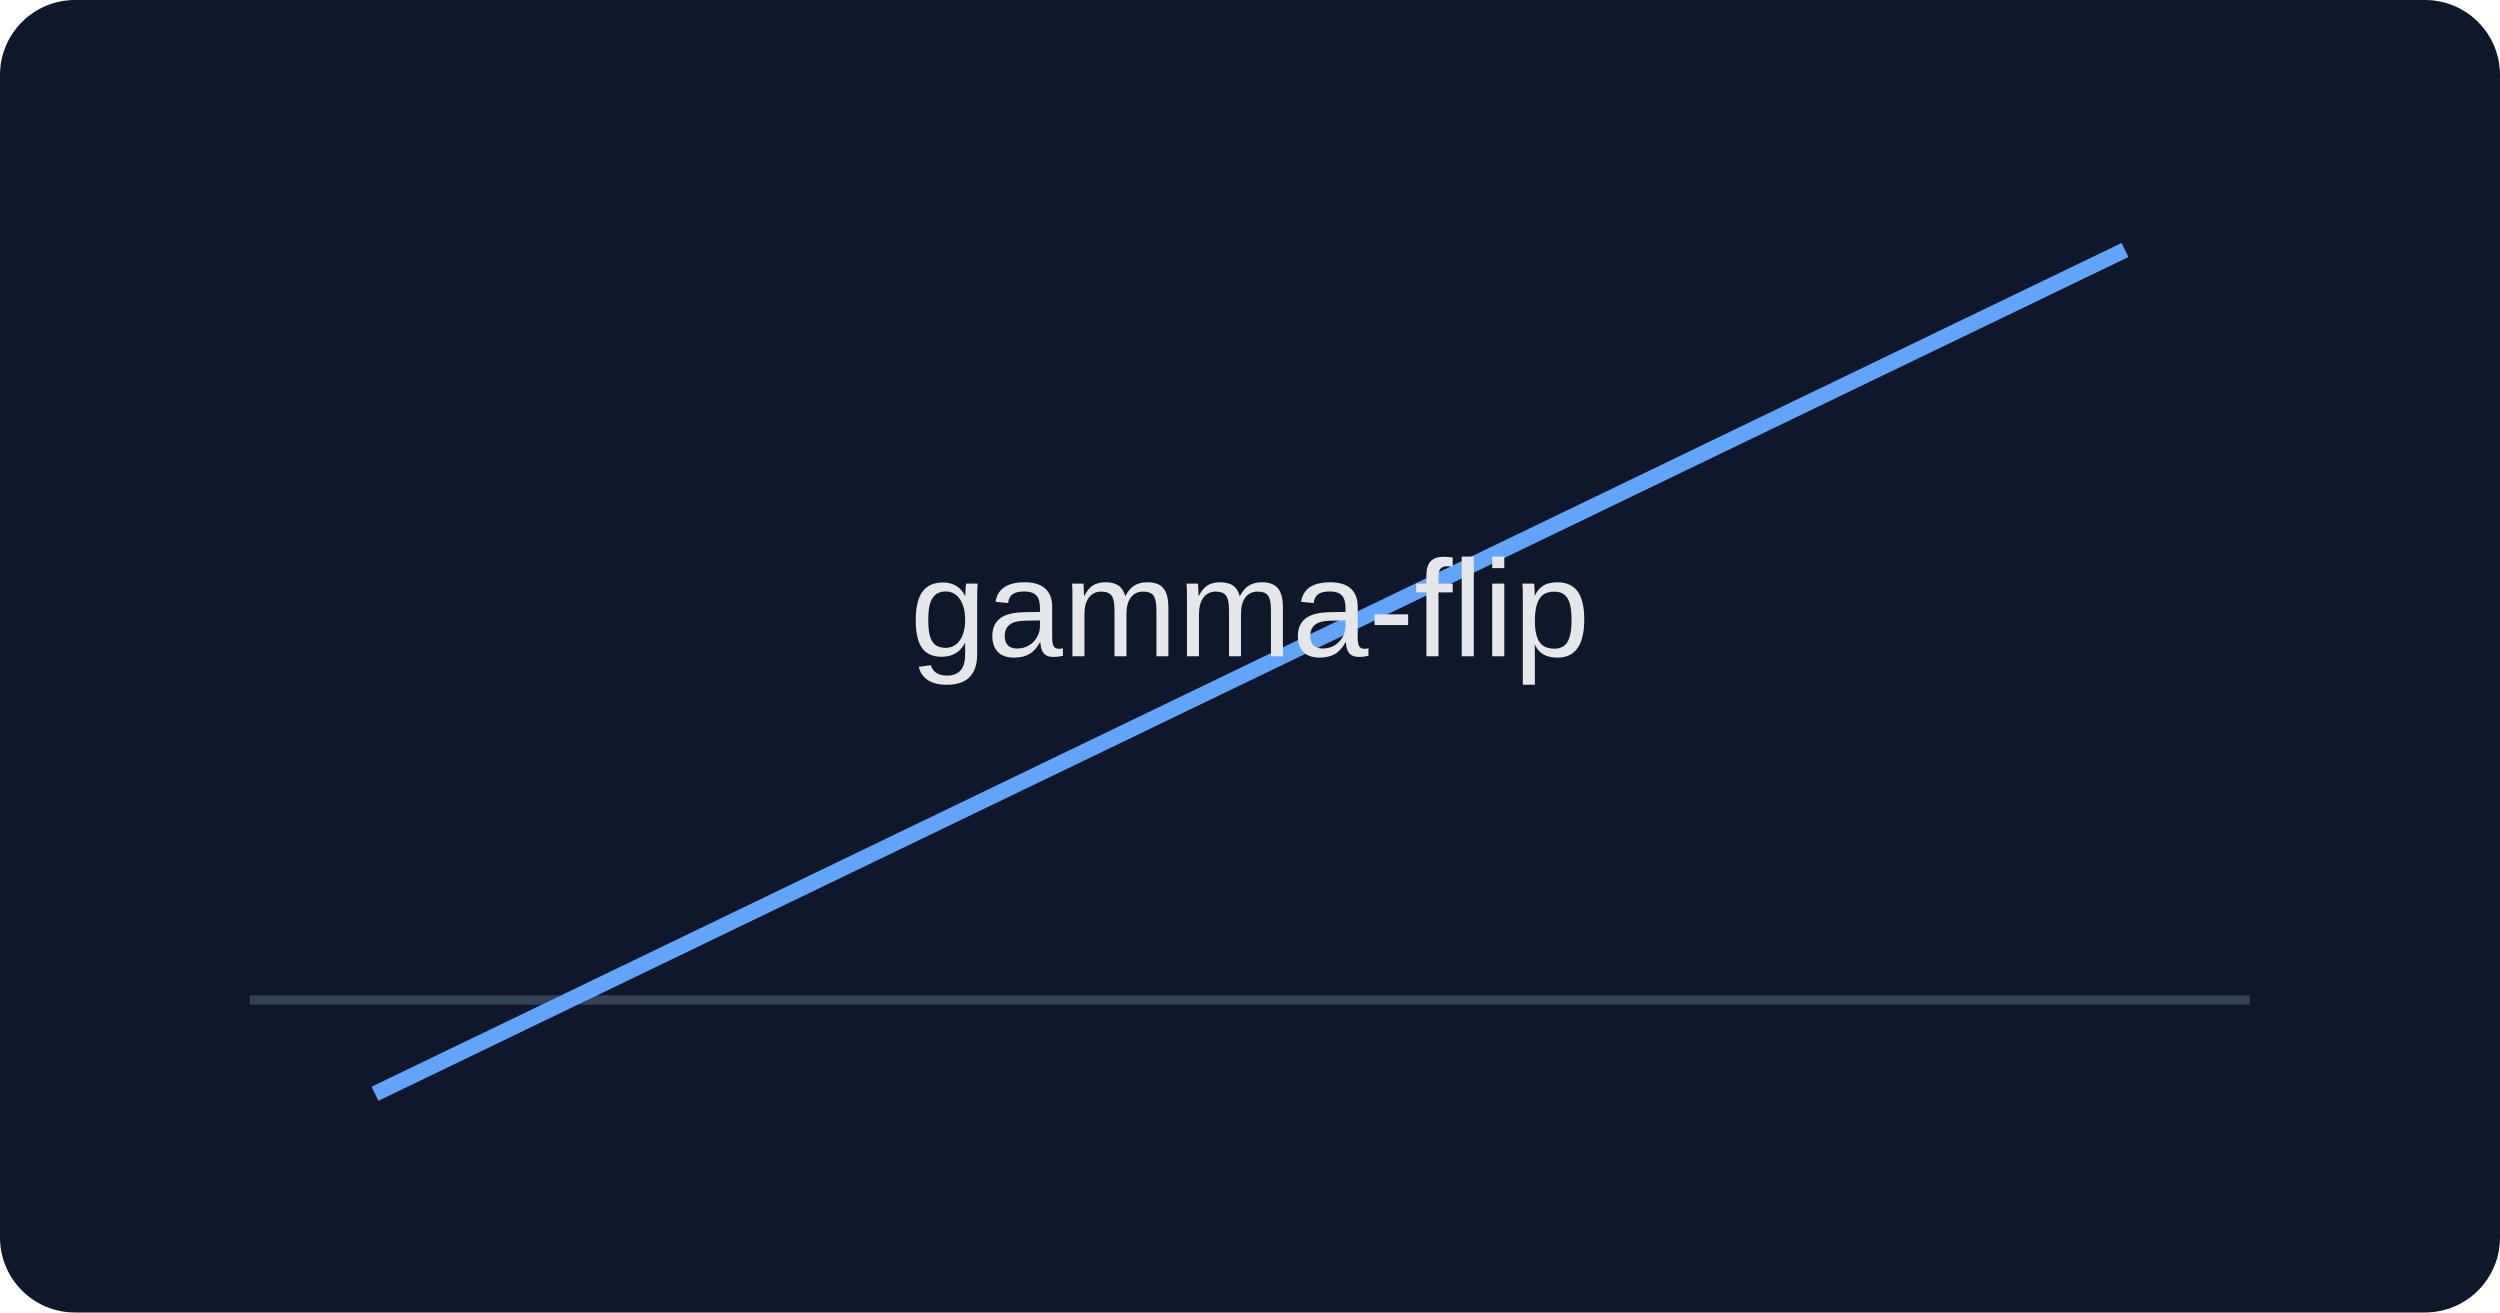
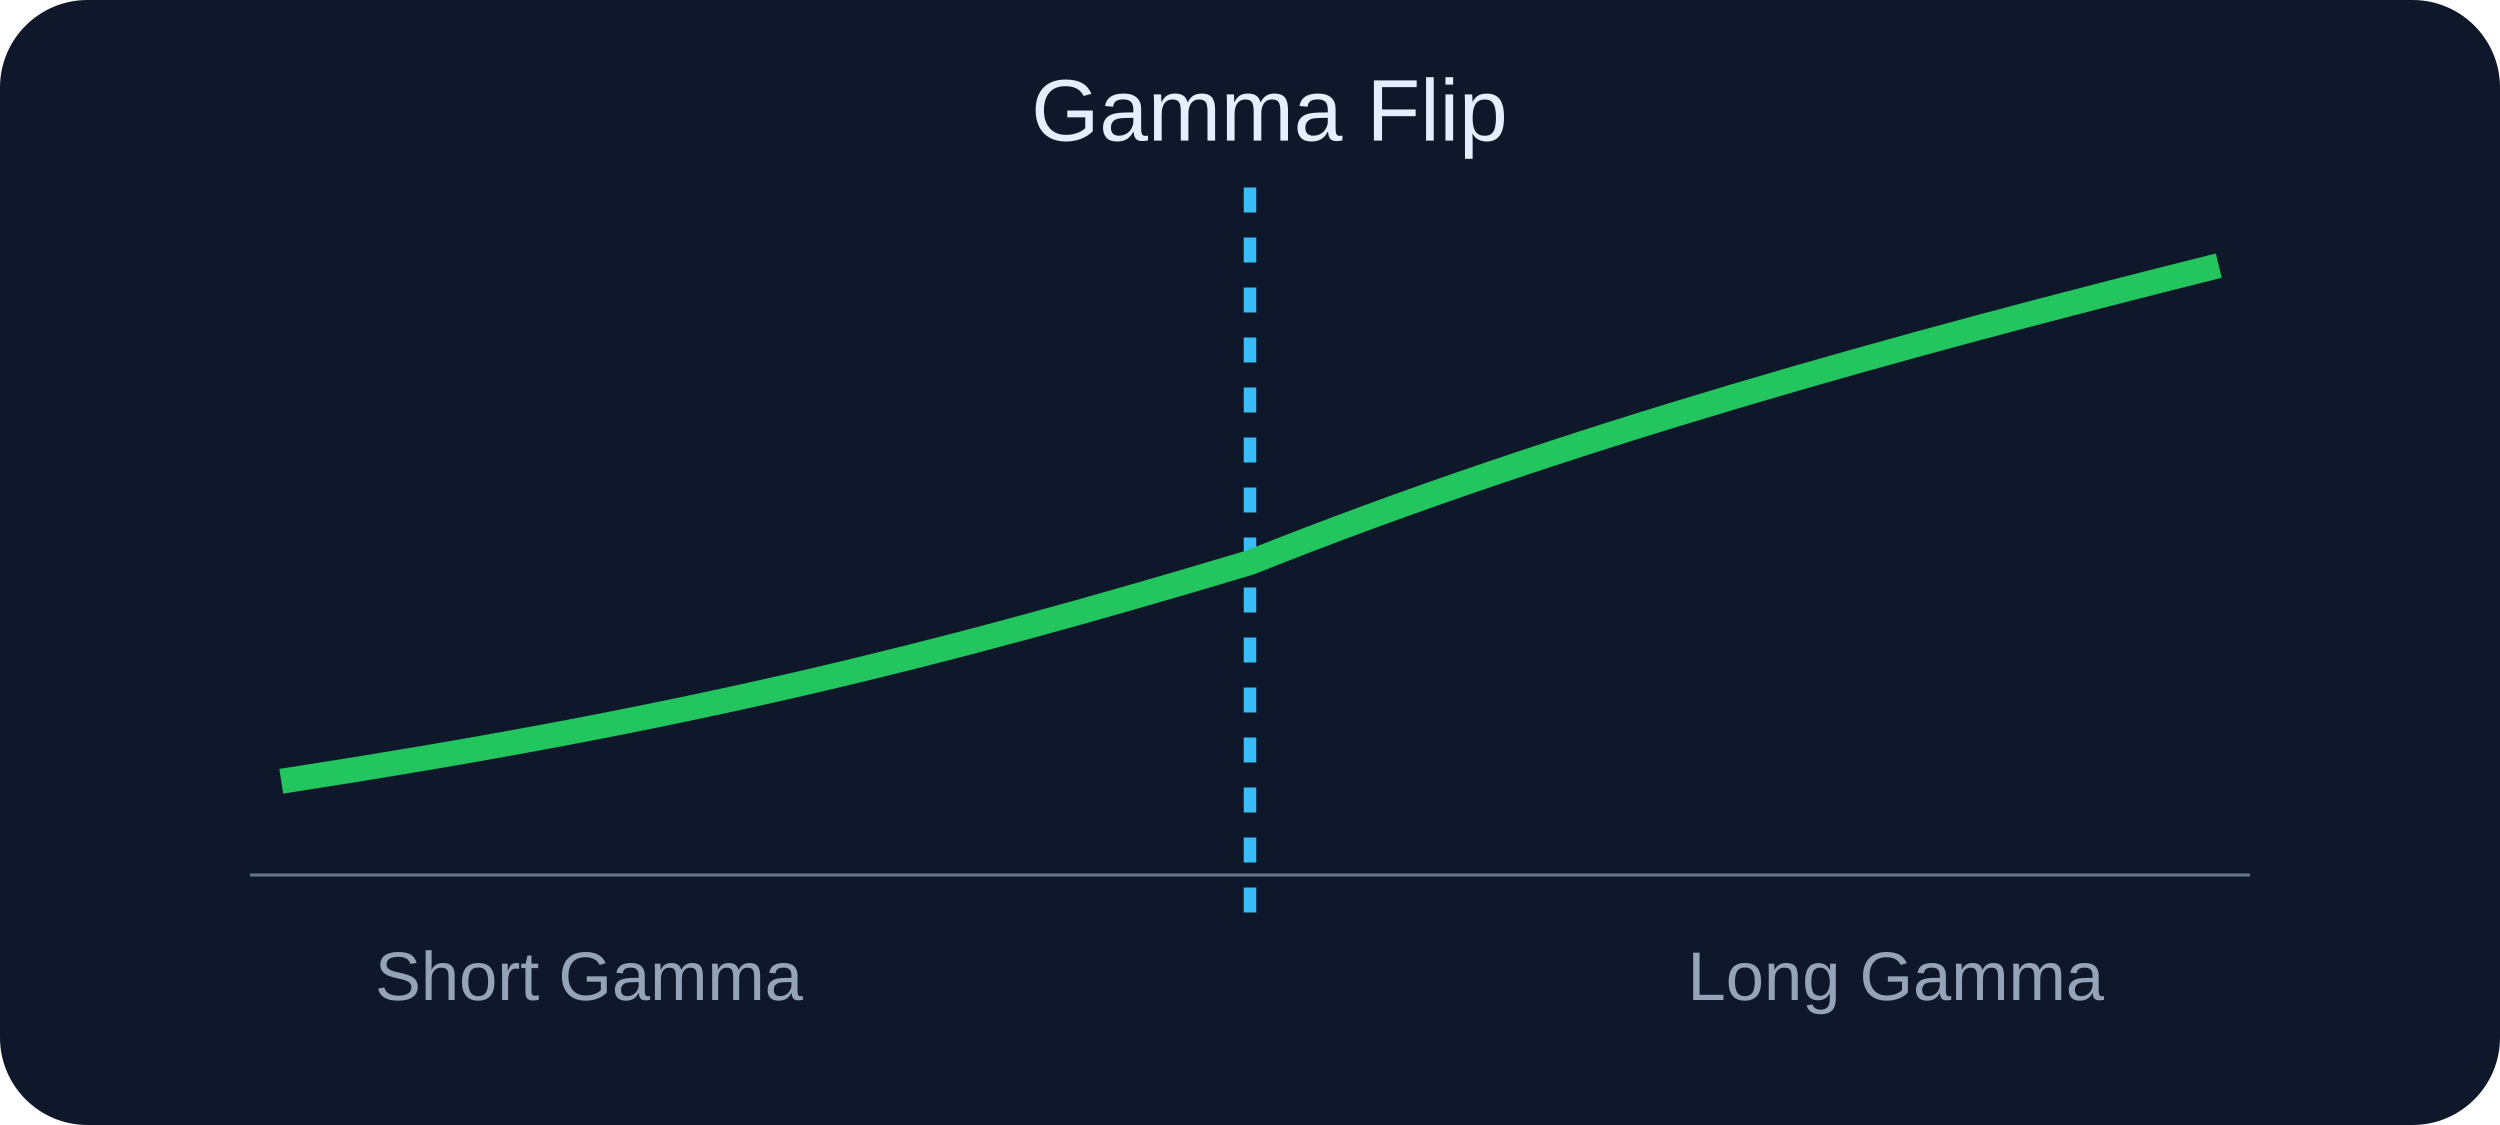
- <svg xmlns="http://www.w3.org/2000/svg" width="800" height="420" viewBox="0 0 800 420">
-   <rect width="800" height="420" rx="24" fill="#0f172a" />
-   <line x1="80" y1="320" x2="720" y2="320" stroke="#334155" stroke-width="3" />
-   <line x1="120" y1="350" x2="680" y2="80" stroke="#60a5fa" stroke-width="5" fill="none" />
-   <text x="400" y="210" text-anchor="middle" fill="#e5e7eb" font-size="44" font-family="Arial">gamma-flip</text>
+ <svg xmlns="http://www.w3.org/2000/svg" viewBox="0 0 800 360">
+   <rect width="800" height="360" rx="28" fill="#0f172a" />
+   <line x1="80" y1="280" x2="720" y2="280" stroke="#64748b" />
+   <line x1="400" y1="60" x2="400" y2="300" stroke="#38bdf8" stroke-width="4" stroke-dasharray="8 8" />
+   <path d="M90 250 C220 230 300 210 400 180 C500 140 610 110 710 85" fill="none" stroke="#22c55e" stroke-width="8" />
+   <text x="330" y="45" fill="#e5eefc" font-size="28" font-family="Arial">Gamma Flip</text>
+   <text x="120" y="320" fill="#94a3b8" font-size="22" font-family="Arial">Short Gamma</text>
+   <text x="540" y="320" fill="#94a3b8" font-size="22" font-family="Arial">Long Gamma</text>
</svg>
